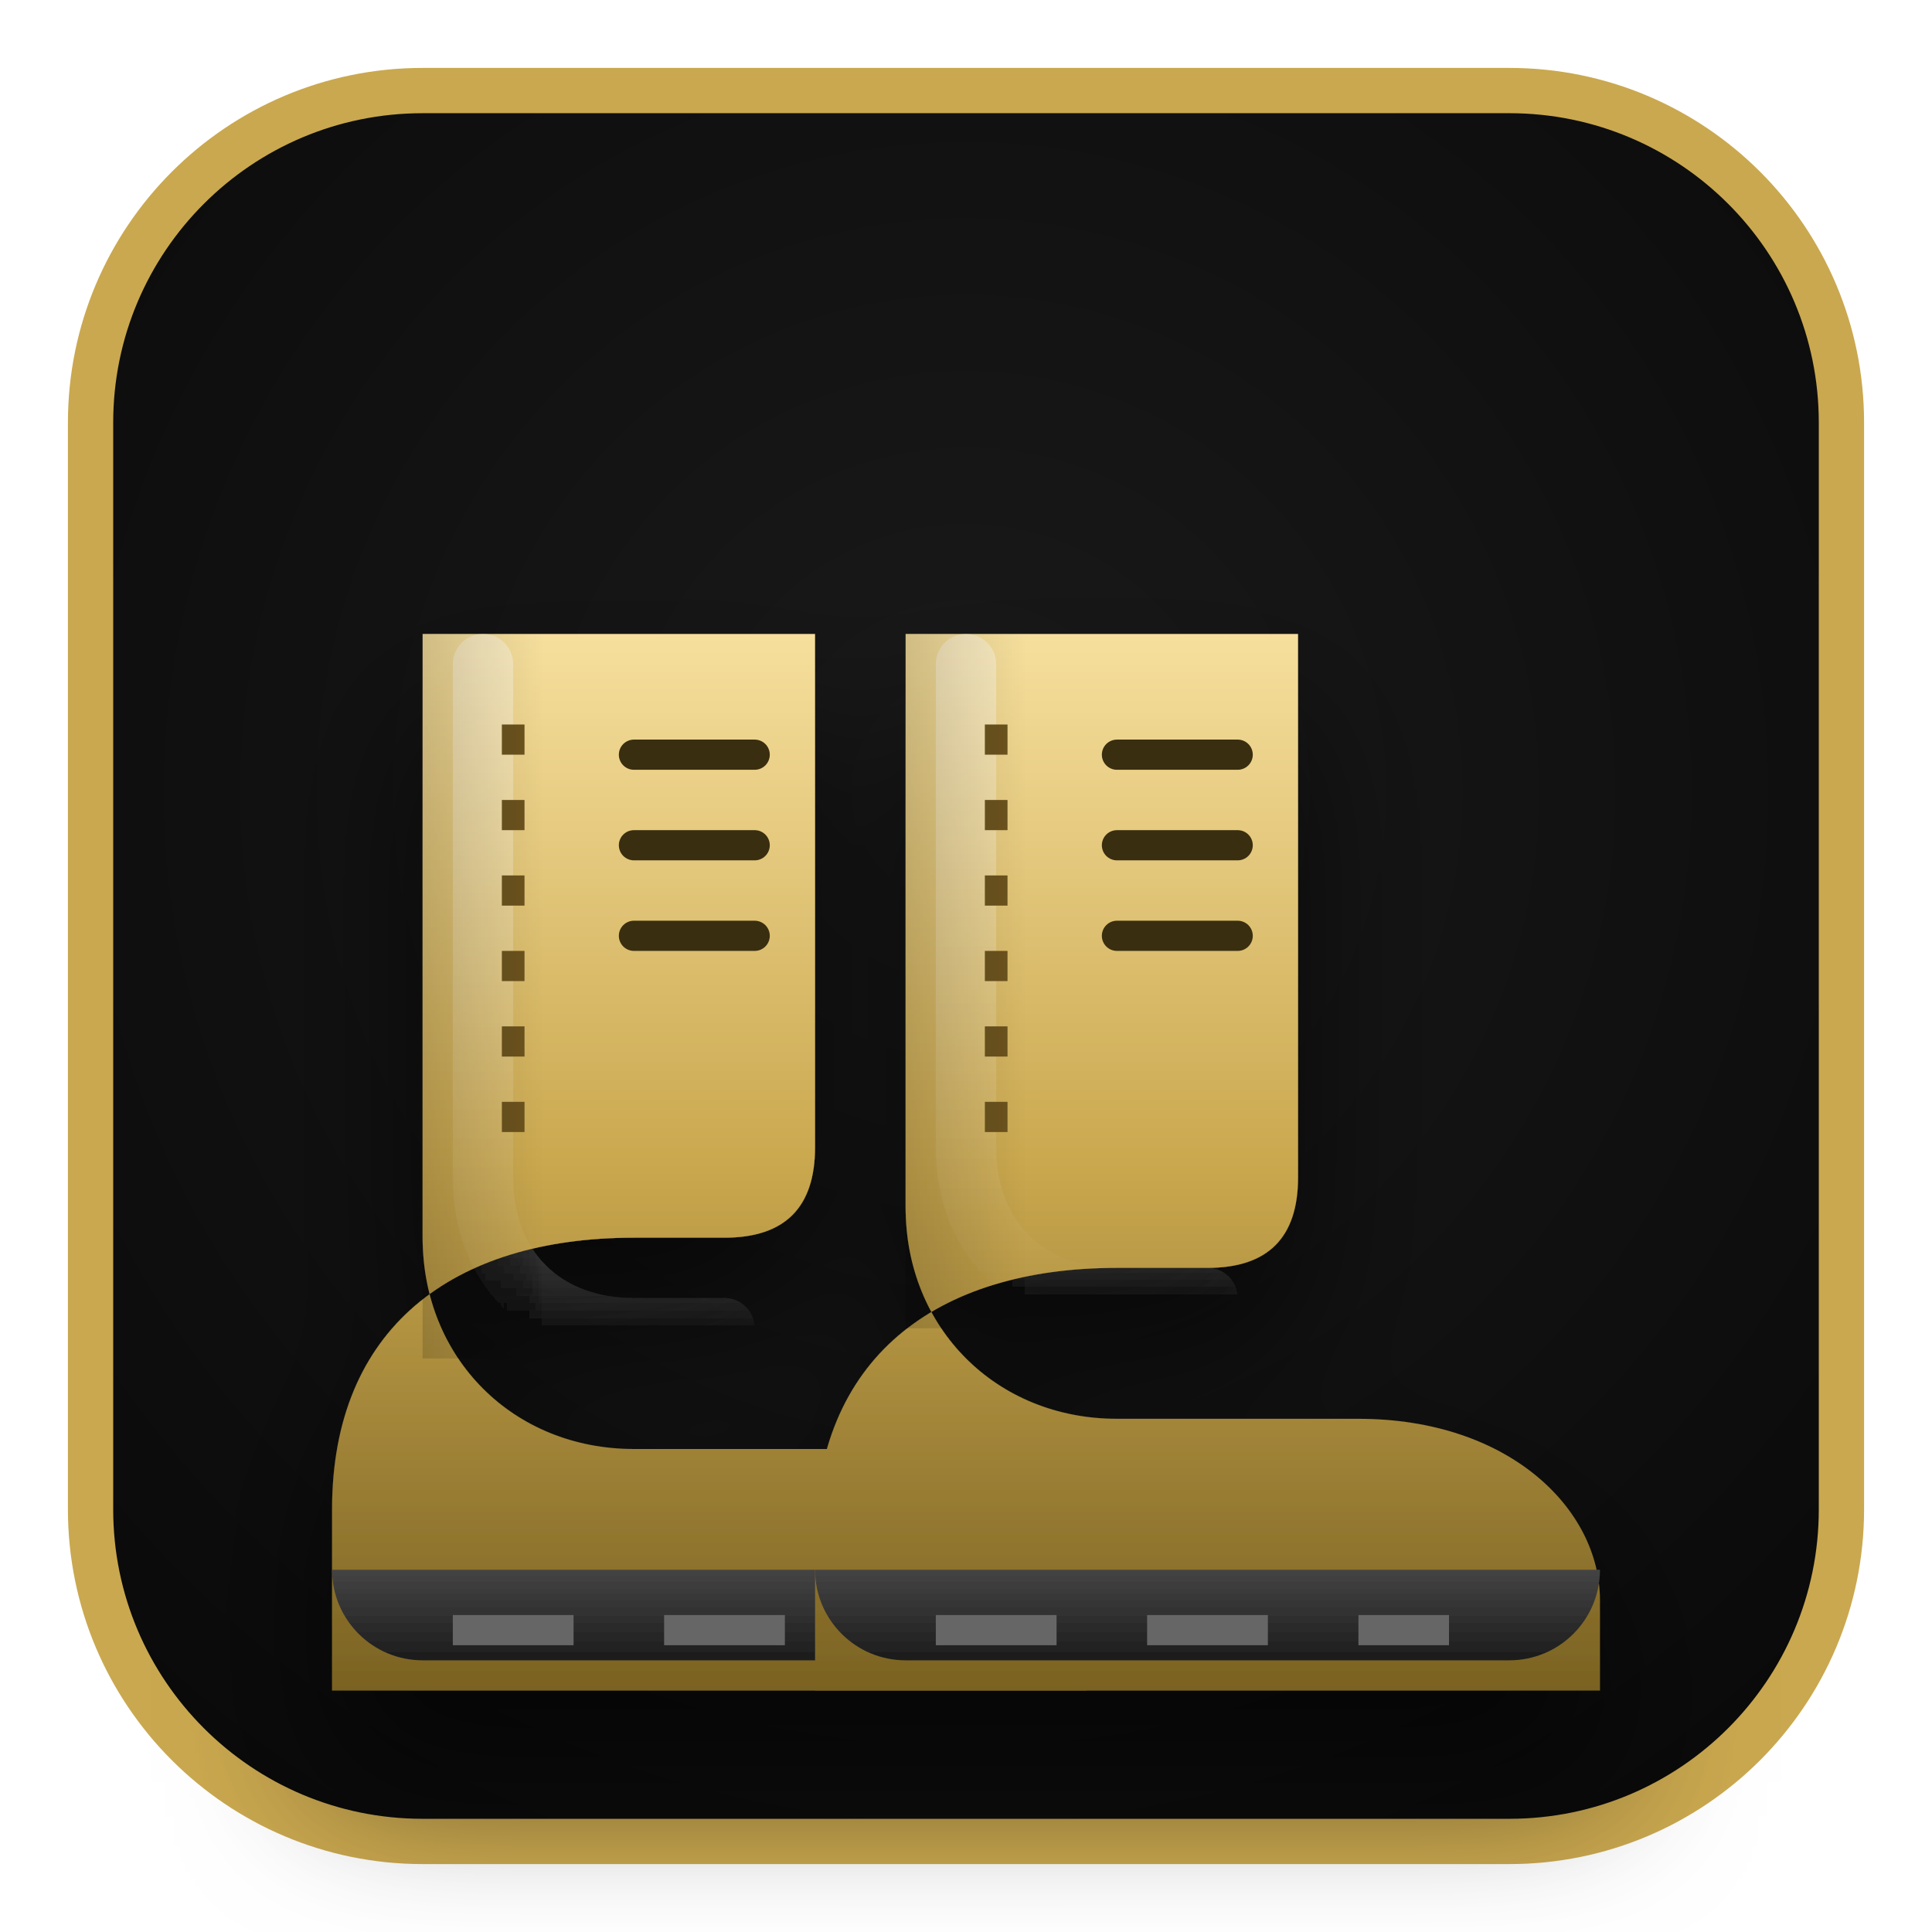
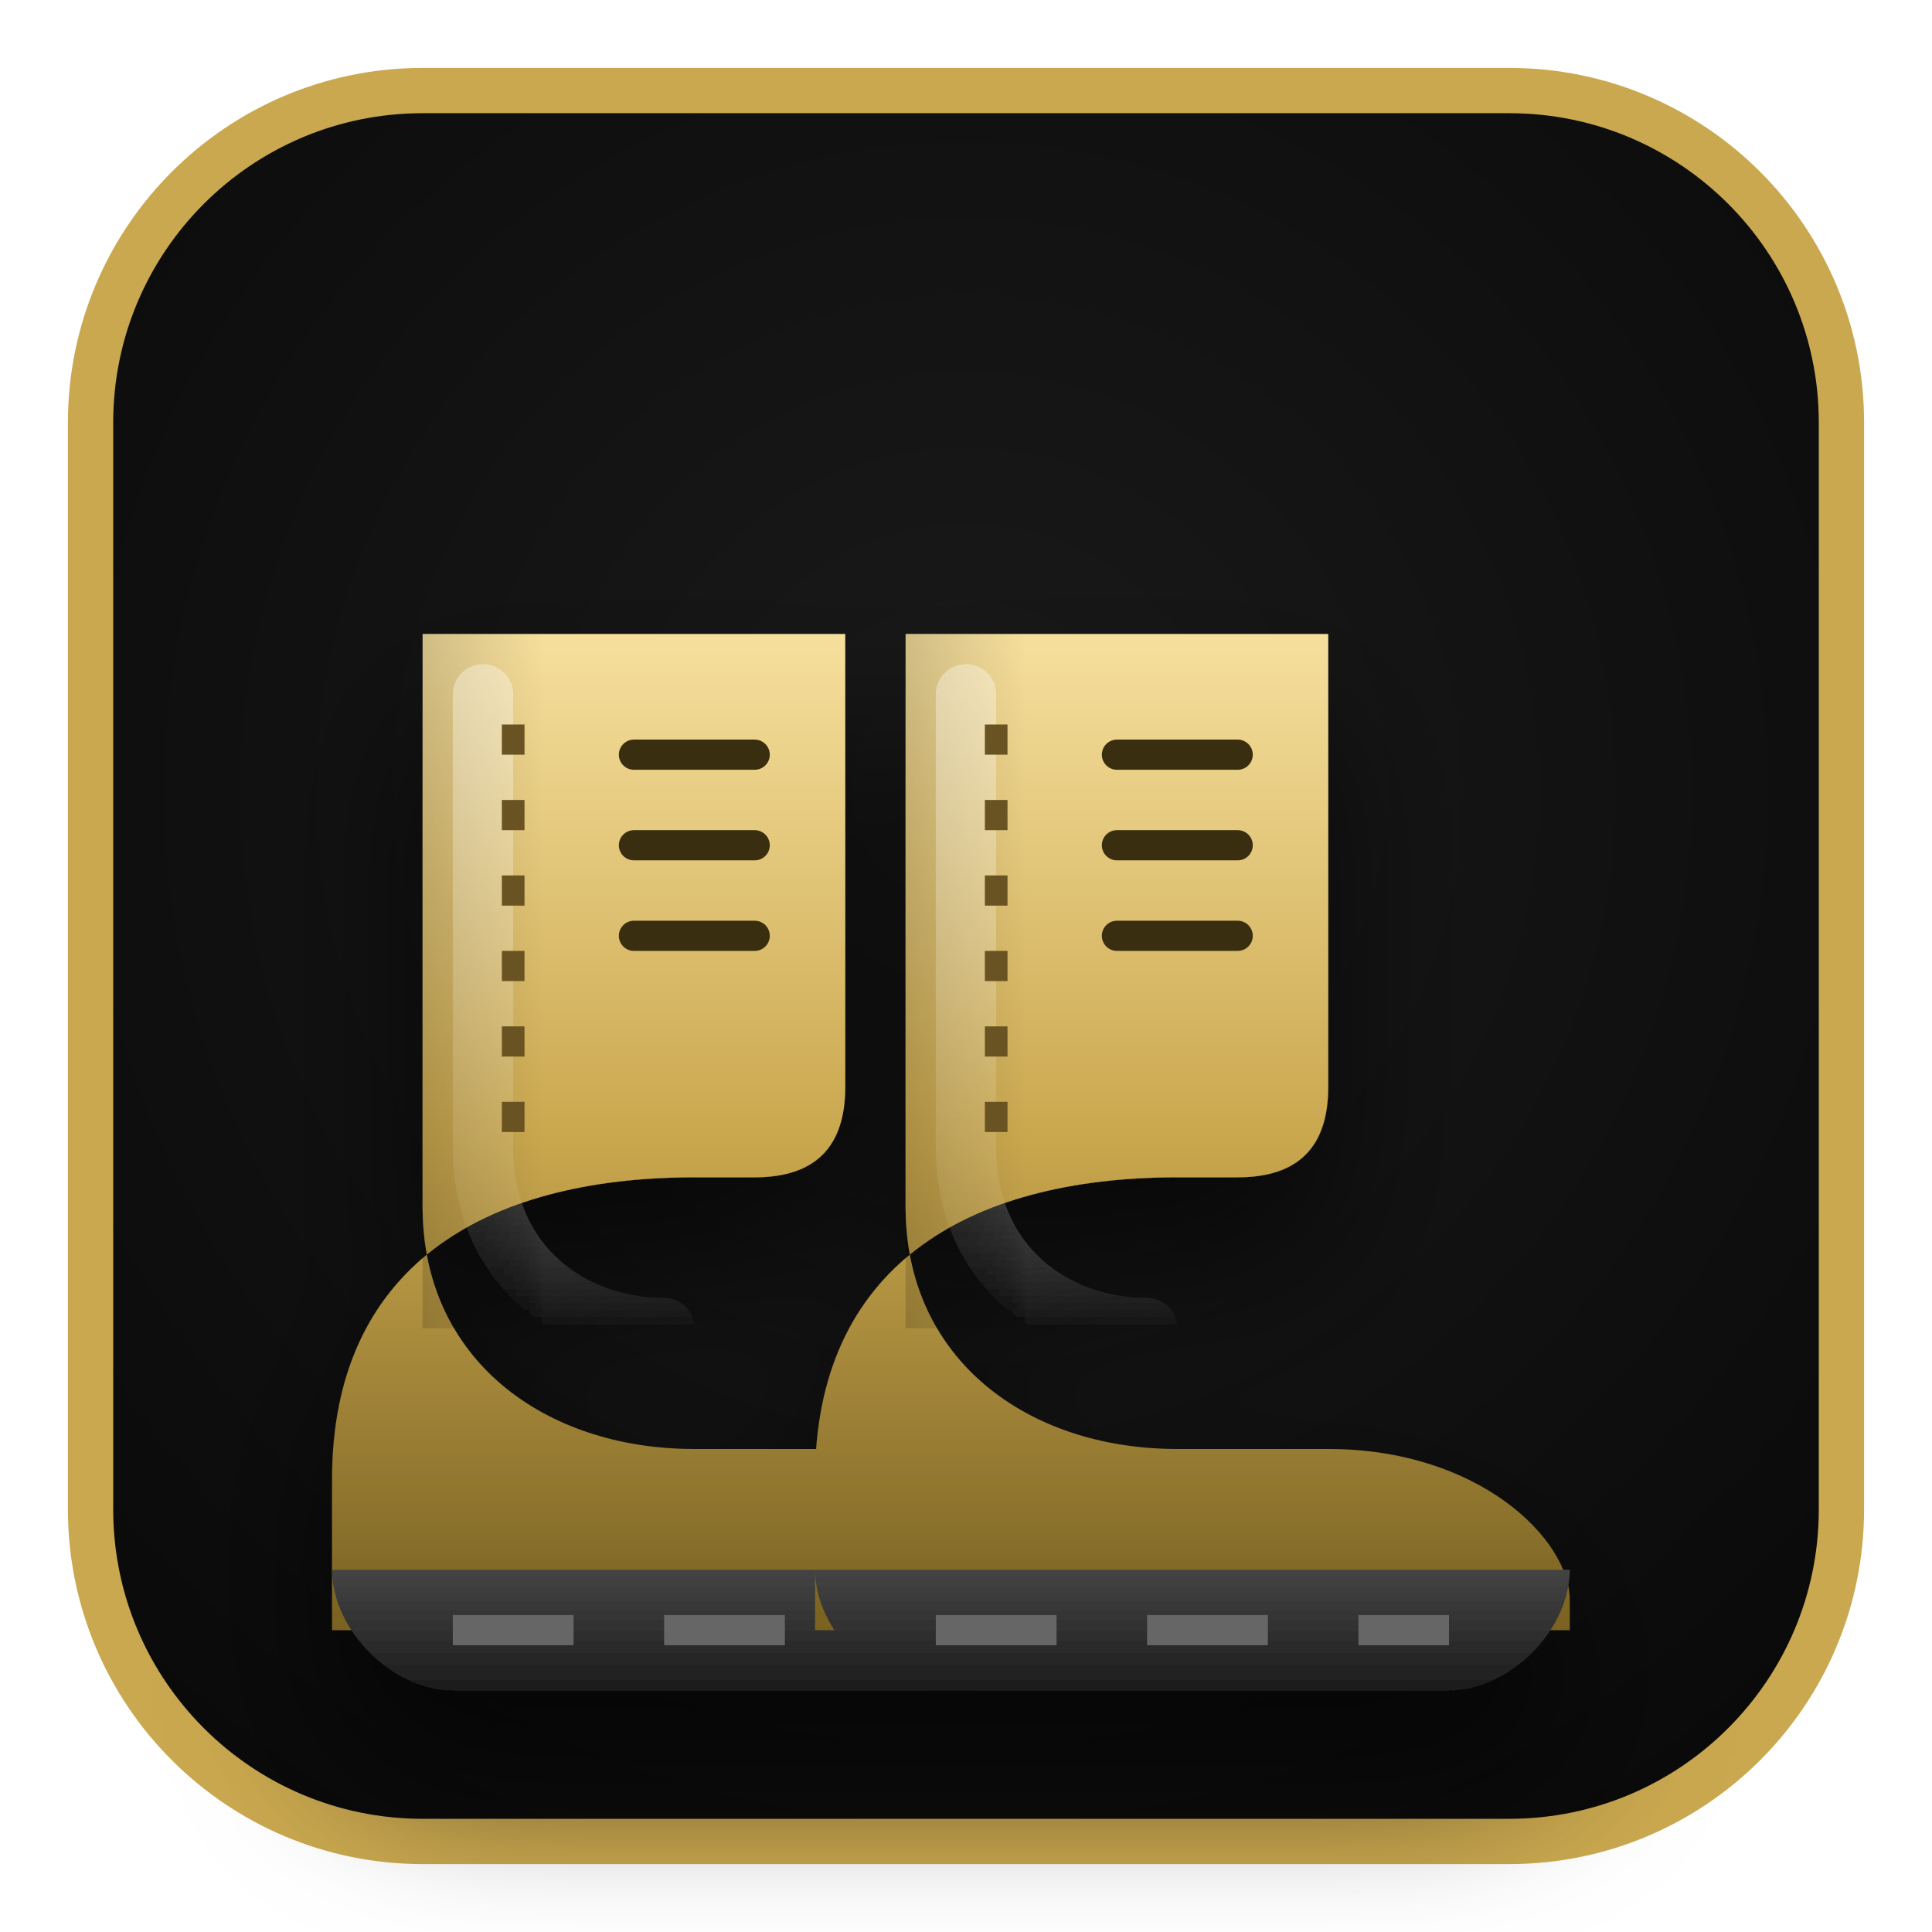
<svg xmlns="http://www.w3.org/2000/svg" viewBox="0 0 128 128">
  <defs>
    <radialGradient id="bg" cx="50%" cy="40%" r="70%">
      <stop offset="0%" stop-color="#1a1a1a" />
      <stop offset="100%" stop-color="#0a0a0a" />
    </radialGradient>
    <linearGradient id="bootGrad" x1="0" y1="0" x2="0" y2="1">
      <stop offset="0%" stop-color="#f6df9d" />
      <stop offset="50%" stop-color="#caa84f" />
      <stop offset="100%" stop-color="#7a6222" />
    </linearGradient>
    <linearGradient id="sideShade" x1="0" y1="0" x2="1" y2="0">
      <stop offset="0%" stop-color="#000" stop-opacity="0.15" />
      <stop offset="100%" stop-color="#000" stop-opacity="0" />
    </linearGradient>
    <linearGradient id="highlight" x1="0" y1="0" x2="0" y2="1">
      <stop offset="0%" stop-color="#ffffff" stop-opacity="0.35" />
      <stop offset="100%" stop-color="#ffffff" stop-opacity="0" />
    </linearGradient>
    <linearGradient id="soleGrad" x1="0" y1="0" x2="0" y2="1">
      <stop offset="0%" stop-color="#444" />
      <stop offset="100%" stop-color="#1c1c1c" />
    </linearGradient>
    <filter id="shadow" x="-40%" y="-40%" width="180%" height="180%">
      <feDropShadow dx="0" dy="6" stdDeviation="5" flood-color="#000" flood-opacity="0.6" />
    </filter>
  </defs>
  <rect x="6" y="6" width="116" height="116" rx="22" fill="url(#bg)" stroke="#caa84f" stroke-width="3" />
  <g filter="url(#shadow)">
-     <path d="M28 42              v40              c0 8 6 14 14 14              h14              c10 0 16 6 16 12              v4              H22              v-12              c0-12 8-18 20-18              h6              c4 0 6-2 6-6              V42 Z" fill="url(#bootGrad)" />
-     <path d="M32 44 v34 c0 6 4 10 10 10 h6" fill="none" stroke="url(#highlight)" stroke-width="4" stroke-linecap="round" />
-     <path d="M34 48 v30" stroke="#6a5320" stroke-width="1.5" stroke-dasharray="2 3" fill="none" />
-     <rect x="28" y="42" width="8" height="48" fill="url(#sideShade)" />
-     <path d="M22 104              h50              a6 6 0 0 1 -6 6              H28              a6 6 0 0 1 -6 -6 Z" fill="url(#soleGrad)" />
+     <path d="M28 42              v38              c0 10 8 16 18 16              h10              c10 0 16 6 16 10              v2              H22              v-10              c0-14 10-20 24-20              h4              c4 0 6-2 6-6              V42 Z" fill="url(#bootGrad)" />
+     <rect x="28" y="42" width="8" height="46" fill="url(#sideShade)" />
+     <path d="M32 46 v30 c0 8 6 12 12 12" fill="none" stroke="url(#highlight)" stroke-width="4" stroke-linecap="round" />
+     <path d="M34 48 v28" stroke="#6a5320" stroke-width="1.5" stroke-dasharray="2 3" fill="none" />
+     <path d="M22 104              h50              c0 4 -4 8 -8 8              H30              c-4 0 -8 -4 -8 -8 Z" fill="url(#soleGrad)" />
    <g stroke="#666" stroke-width="2">
      <line x1="30" y1="108" x2="38" y2="108" />
      <line x1="44" y1="108" x2="52" y2="108" />
      <line x1="58" y1="108" x2="64" y2="108" />
    </g>
-     <path d="M60 42              v38              c0 8 6 14 14 14              h16              c10 0 16 6 16 12              v6              H54              v-10              c0-12 8-18 20-18              h6              c4 0 6-2 6-6              V42 Z" fill="url(#bootGrad)" />
-     <path d="M64 44 v32 c0 6 4 10 10 10 h6" fill="none" stroke="url(#highlight)" stroke-width="4" stroke-linecap="round" />
+     <path d="M60 42              v38              c0 10 8 16 18 16              h10              c10 0 16 6 16 10              v2              H54              v-10              c0-14 10-20 24-20              h4              c4 0 6-2 6-6              V42 Z" fill="url(#bootGrad)" />
+     <rect x="60" y="42" width="8" height="46" fill="url(#sideShade)" />
+     <path d="M64 46 v30 c0 8 6 12 12 12" fill="none" stroke="url(#highlight)" stroke-width="4" stroke-linecap="round" />
    <path d="M66 48 v28" stroke="#6a5320" stroke-width="1.5" stroke-dasharray="2 3" fill="none" />
-     <rect x="60" y="42" width="8" height="46" fill="url(#sideShade)" />
-     <path d="M54 104              h52              a6 6 0 0 1 -6 6              H60              a6 6 0 0 1 -6 -6 Z" fill="url(#soleGrad)" />
+     <path d="M54 104              h50              c0 4 -4 8 -8 8              H62              c-4 0 -8 -4 -8 -8 Z" fill="url(#soleGrad)" />
    <g stroke="#666" stroke-width="2">
      <line x1="62" y1="108" x2="70" y2="108" />
      <line x1="76" y1="108" x2="84" y2="108" />
      <line x1="90" y1="108" x2="96" y2="108" />
    </g>
  </g>
  <g stroke="#3a2e10" stroke-width="2" stroke-linecap="round">
    <line x1="42" y1="50" x2="50" y2="50" />
    <line x1="42" y1="56" x2="50" y2="56" />
    <line x1="42" y1="62" x2="50" y2="62" />
    <line x1="74" y1="50" x2="82" y2="50" />
    <line x1="74" y1="56" x2="82" y2="56" />
    <line x1="74" y1="62" x2="82" y2="62" />
  </g>
</svg>
